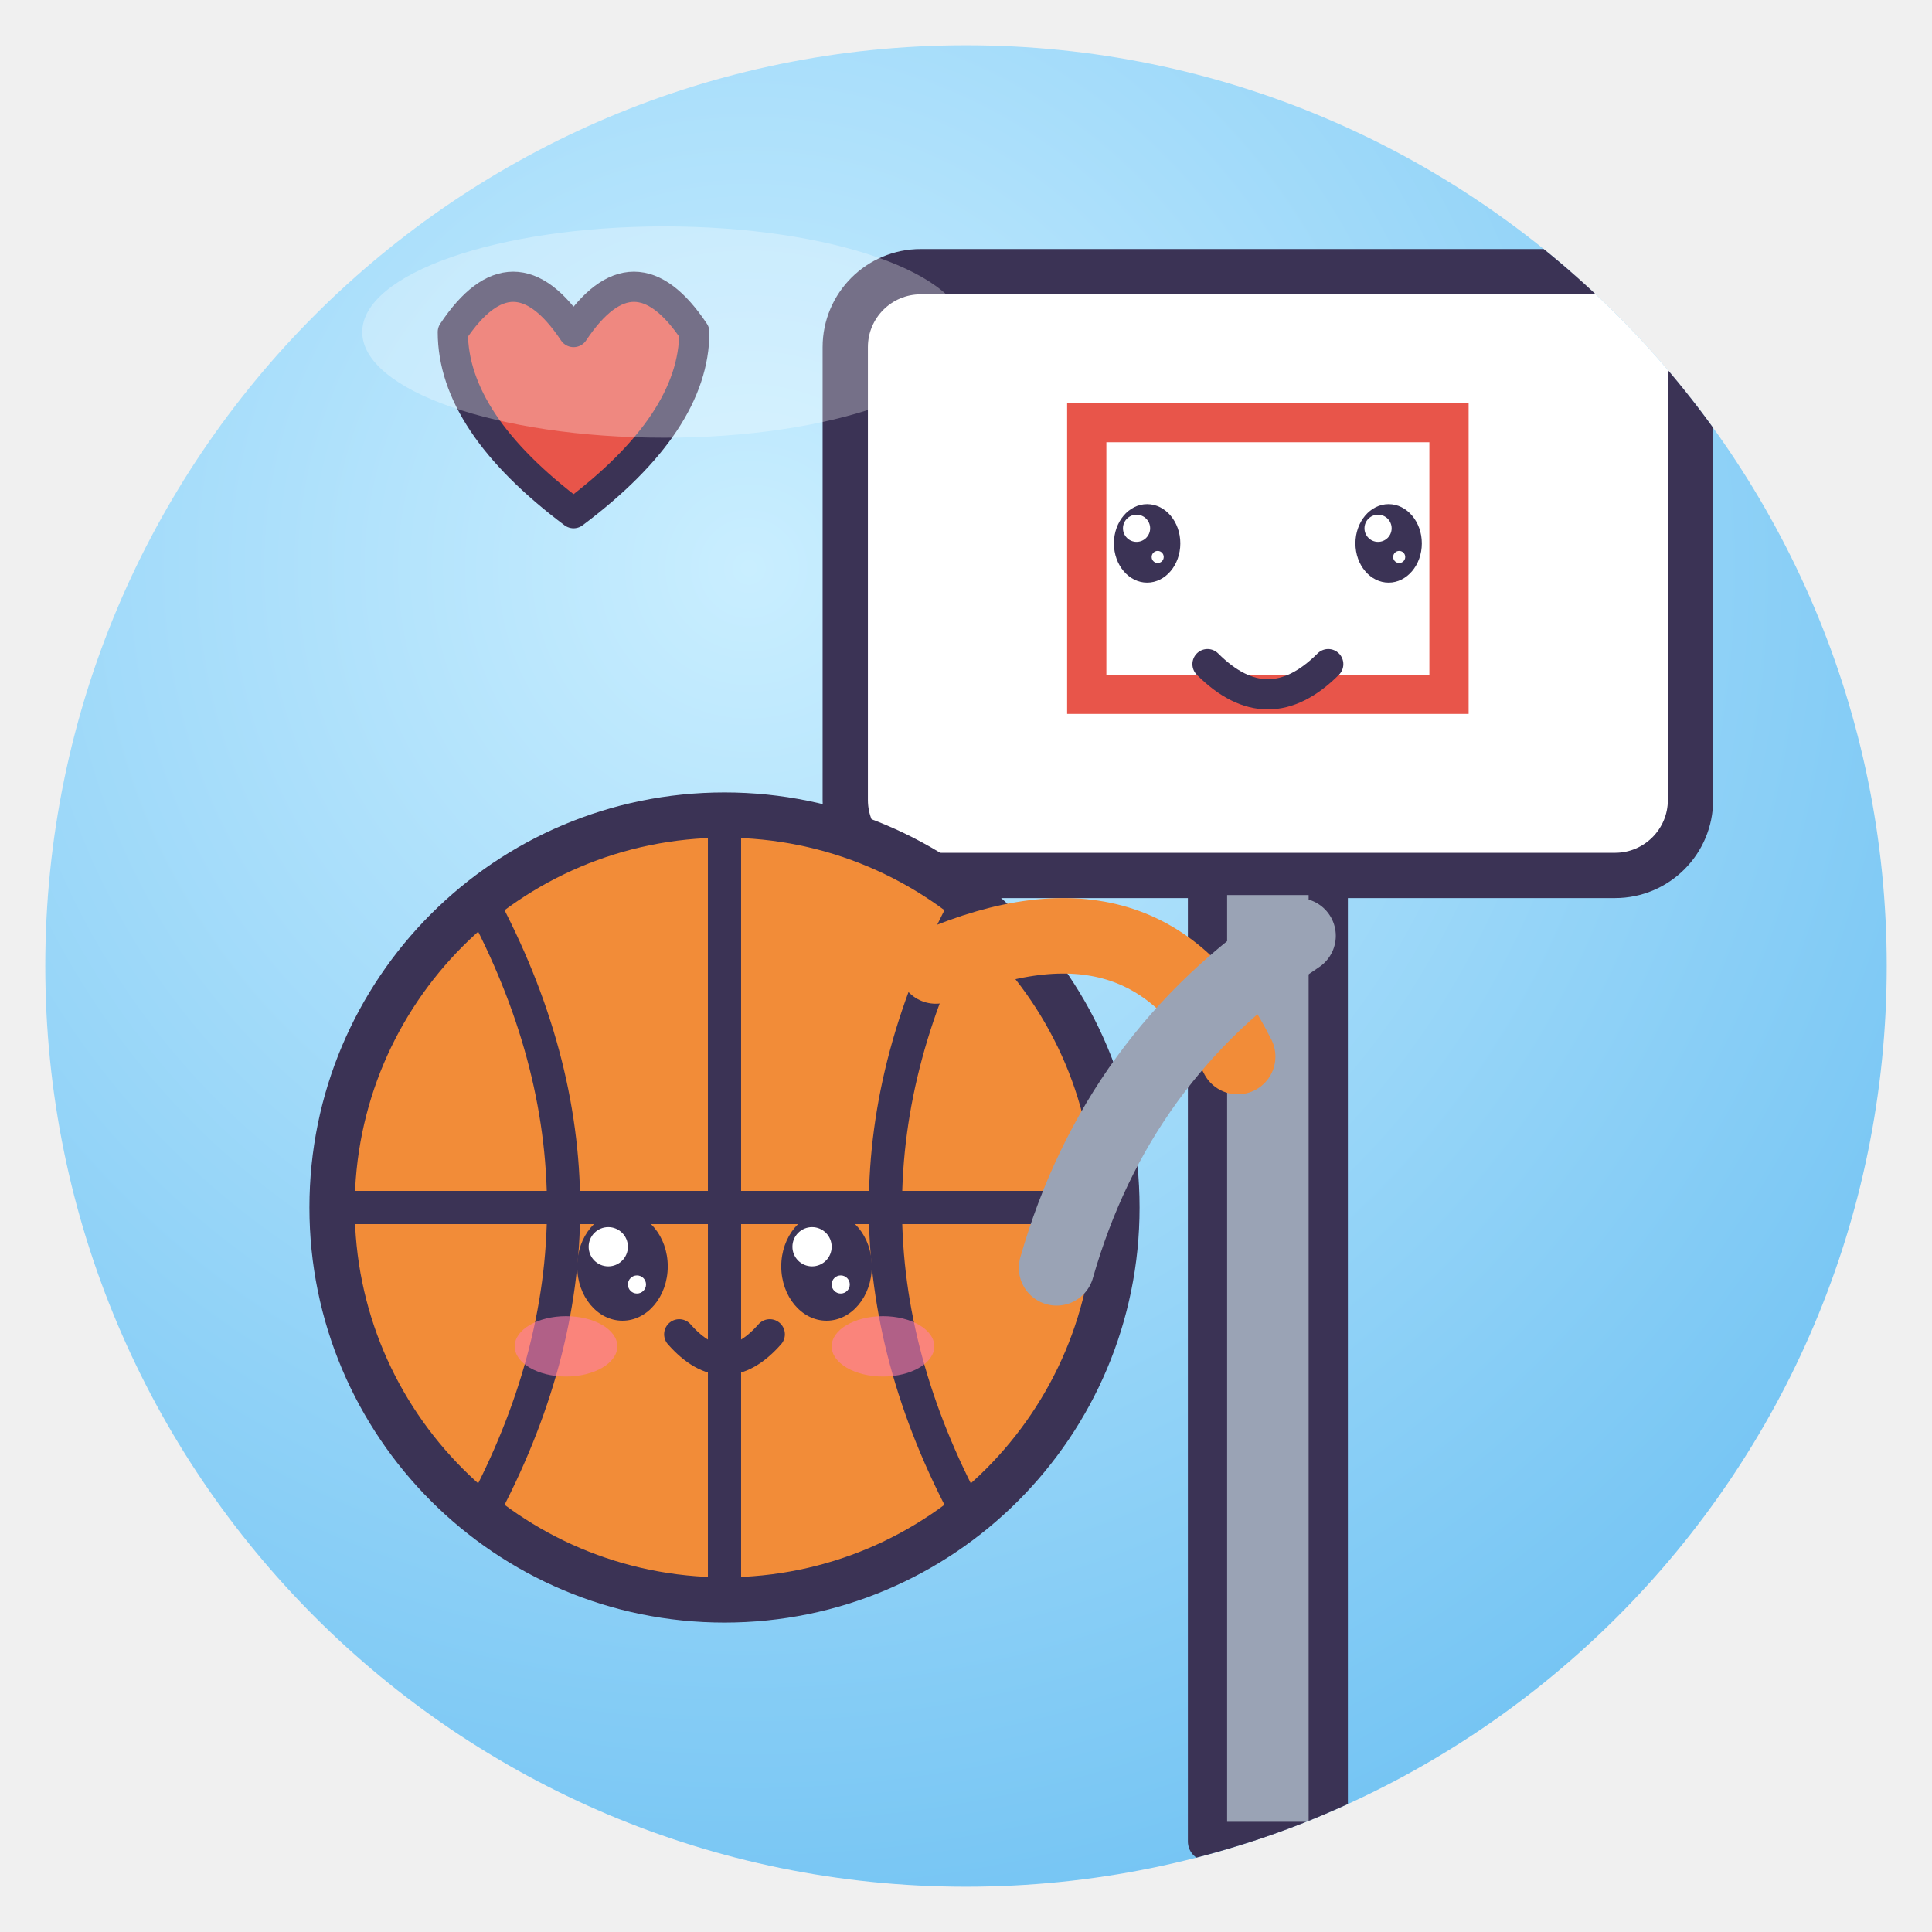
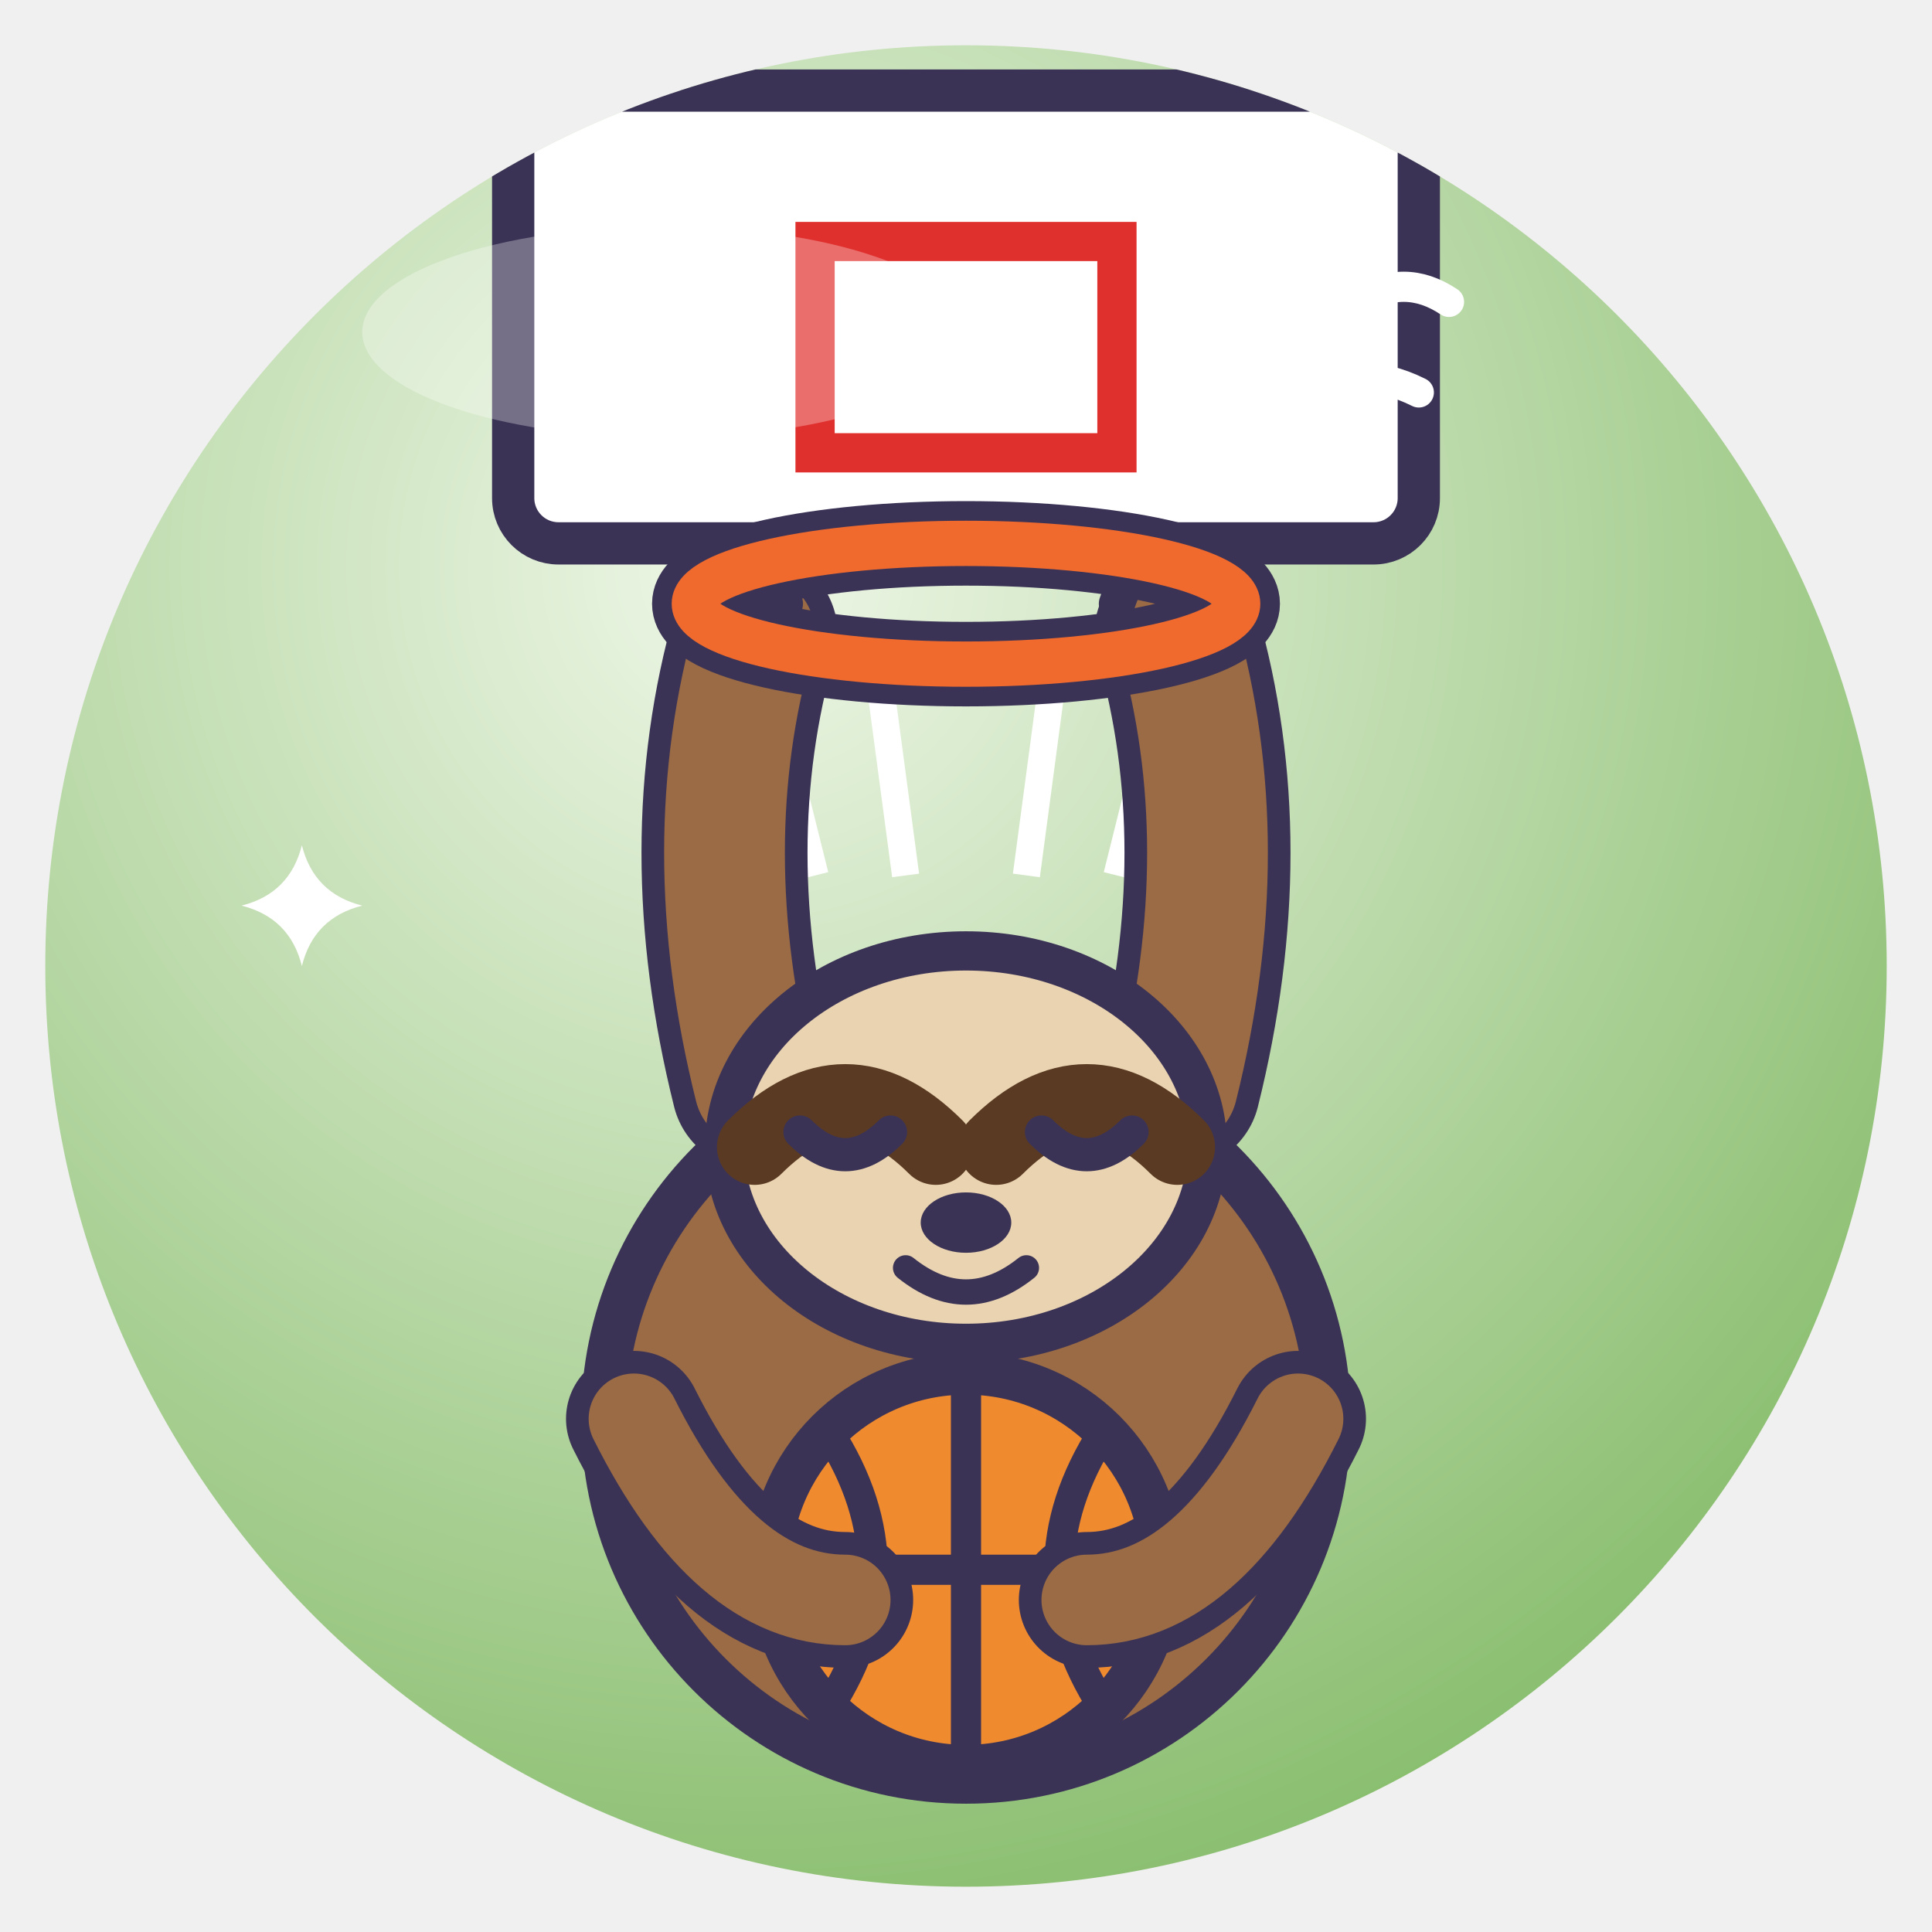
<svg xmlns="http://www.w3.org/2000/svg" viewBox="0 0 128 128" width="128" height="128">
  <defs>
    <radialGradient id="g" cx="38%" cy="28%" r="85%">
-       <stop offset="0" stop-color="#C9EEFF" />
-       <stop offset="1" stop-color="#6CC0F2" />
+       <stop offset="0" stop-color="#EFF7E8" />
+       <stop offset="1" stop-color="#7FB862" />
    </radialGradient>
    <clipPath id="c">
      <circle cx="64" cy="64" r="61" />
    </clipPath>
  </defs>
  <circle cx="64" cy="64" r="61" fill="url(#g)" />
  <g clip-path="url(#c)">
-     <rect x="56" y="18" width="56" height="40" rx="5" fill="#fff" stroke="#3B3355" stroke-linejoin="round" stroke-linecap="round" stroke-width="3" />
-     <rect x="72" y="28" width="24" height="18" fill="none" stroke="#E8554A" stroke-width="2.6" />
-     <ellipse cx="76" cy="36" rx="2.2" ry="2.6" fill="#3B3355" />
-     <circle cx="75.3" cy="35.0" r="0.9" fill="#fff" />
-     <circle cx="76.7" cy="36.9" r="0.4" fill="#fff" />
-     <ellipse cx="92" cy="36" rx="2.2" ry="2.6" fill="#3B3355" />
-     <circle cx="91.3" cy="35.0" r="0.9" fill="#fff" />
-     <circle cx="92.7" cy="36.9" r="0.4" fill="#fff" />
-     <path d="M80 44 Q84 48 88 44" fill="none" stroke="#3B3355" stroke-linejoin="round" stroke-linecap="round" stroke-width="2" />
-     <rect x="80" y="58" width="8" height="64" fill="#9AA3B5" stroke="#3B3355" stroke-linejoin="round" stroke-linecap="round" stroke-width="2.6" />
-     <circle cx="48" cy="80" r="26" fill="#F28C38" stroke="#3B3355" stroke-linejoin="round" stroke-linecap="round" stroke-width="3" />
-     <path d="M22 80 H74 M48 54 V106" fill="none" stroke="#3B3355" stroke-linejoin="round" stroke-linecap="round" stroke-width="2.2" />
-     <path d="M31.88 59.72 Q42.8 80 31.88 100.28 M64.12 59.72 Q53.2 80 64.12 100.28" fill="none" stroke="#3B3355" stroke-linejoin="round" stroke-linecap="round" stroke-width="2.2" />
-     <ellipse cx="41.24" cy="83.9" rx="3.0" ry="3.6" fill="#3B3355" />
-     <circle cx="40.3" cy="82.6" r="1.3" fill="#fff" />
-     <circle cx="42.2" cy="85.1" r="0.6" fill="#fff" />
-     <ellipse cx="54.76" cy="83.9" rx="3.0" ry="3.6" fill="#3B3355" />
-     <circle cx="53.8" cy="82.6" r="1.3" fill="#fff" />
-     <circle cx="55.7" cy="85.1" r="0.6" fill="#fff" />
-     <ellipse cx="37.5" cy="89.2" rx="3.4" ry="2.0" fill="#FF7FA8" opacity=".6" />
-     <ellipse cx="58.5" cy="89.2" rx="3.4" ry="2.0" fill="#FF7FA8" opacity=".6" />
-     <path d="M45.0 88.4 Q48 91.8 51.0 88.4" fill="none" stroke="#3B3355" stroke-linejoin="round" stroke-linecap="round" stroke-width="2.0" />
-     <path d="M62 64 Q76 58 82 70" fill="none" stroke="#F28C38" stroke-width="5" stroke-linecap="round" />
-     <path d="M86 62 Q74 70 70 84" fill="none" stroke="#9AA3B5" stroke-width="5" stroke-linecap="round" />
-     <path d="M30 22 q4 -6 8 0 q4 -6 8 0 q0 6 -8 12 q-8 -6 -8 -12Z" fill="#E8554A" stroke="#3B3355" stroke-linejoin="round" stroke-linecap="round" stroke-width="2" />
+     <rect x="34" y="6" width="60" height="30" rx="3" fill="#FFFFFF" stroke="#3B3355" stroke-linejoin="round" stroke-linecap="round" stroke-width="2.8" />
+     <rect x="54" y="16" width="20" height="14" fill="none" stroke="#E0302E" stroke-width="2.6" />
+     <path d="M50 42 L54 58 M58 43 L60 58 M70 43 L68 58 M78 42 L74 58" fill="none" stroke="#FFFFFF" stroke-width="1.8" />
+     <path d="M50 42 Q46 56 50 72" fill="none" stroke="#3B3355" stroke-width="11" stroke-linecap="round" stroke-linejoin="round" />
+     <path d="M50 42 Q46 56 50 72" fill="none" stroke="#9A6B44" stroke-width="8" stroke-linecap="round" stroke-linejoin="round" />
+     <path d="M78 42 Q82 56 78 72" fill="none" stroke="#3B3355" stroke-width="11" stroke-linecap="round" stroke-linejoin="round" />
+     <path d="M78 42 Q82 56 78 72" fill="none" stroke="#9A6B44" stroke-width="8" stroke-linecap="round" stroke-linejoin="round" />
+     <path d="M46 40 q2 -6 6 0 M74 40 q2 -6 6 0" fill="none" stroke="#3B3355" stroke-width="2.4" stroke-linecap="round" />
+     <ellipse cx="64" cy="40" rx="18" ry="4" fill="none" stroke="#3B3355" stroke-width="5.6" />
+     <ellipse cx="64" cy="40" rx="18" ry="4" fill="none" stroke="#F06A2E" stroke-width="3" />
+     <ellipse cx="64" cy="94" rx="24" ry="24" fill="#9A6B44" stroke="#3B3355" stroke-linejoin="round" stroke-linecap="round" stroke-width="3" />
+     <ellipse cx="64" cy="76" rx="16" ry="13" fill="#E9D3B0" stroke="#3B3355" stroke-linejoin="round" stroke-linecap="round" stroke-width="2.6" />
+     <path d="M50 76 Q56 70 62 76 M66 76 Q72 70 78 76" fill="none" stroke="#5A3A22" stroke-width="5" stroke-linecap="round" />
+     <path d="M53 75 Q56 78 59 75 M69 75 Q72 78 75 75" fill="none" stroke="#3B3355" stroke-width="2.2" stroke-linecap="round" />
+     <ellipse cx="64" cy="81" rx="3" ry="2" fill="#3B3355" />
+     <path d="M60 84 Q64 87.2 68 84" fill="none" stroke="#3B3355" stroke-linejoin="round" stroke-linecap="round" stroke-width="1.68" />
+     <circle cx="64" cy="104" r="13" fill="#F08A2E" stroke="#3B3355" stroke-linejoin="round" stroke-linecap="round" stroke-width="2.8" />
+     <path d="M51 104 H77 M64 91 V117 M54.9 94.9 Q60.75 104 54.9 113.1 M73.1 94.9 Q67.25 104 73.1 113.1" fill="none" stroke="#3B3355" stroke-width="2" />
+     <path d="M42 94 Q48 106 56 106" fill="none" stroke="#3B3355" stroke-width="9" stroke-linecap="round" stroke-linejoin="round" />
+     <path d="M42 94 Q48 106 56 106" fill="none" stroke="#9A6B44" stroke-width="6" stroke-linecap="round" stroke-linejoin="round" />
+     <path d="M86 94 Q80 106 72 106" fill="none" stroke="#3B3355" stroke-width="9" stroke-linecap="round" stroke-linejoin="round" />
+     <path d="M86 94 Q80 106 72 106" fill="none" stroke="#9A6B44" stroke-width="6" stroke-linecap="round" stroke-linejoin="round" />
+     <path d="M86 26 q4 -2 8 0 M90 20 q3 -2 6 0" fill="none" stroke="#FFFFFF" stroke-width="2" stroke-linecap="round" />
+     <path d="M20 56 Q20.8 59.2 24 60 Q20.8 60.8 20 64 Q19.2 60.8 16 60 Q19.2 59.2 20 56Z" fill="#fff" />
  </g>
  <ellipse cx="44" cy="22" rx="20" ry="7" fill="#fff" opacity=".3" />
</svg>
